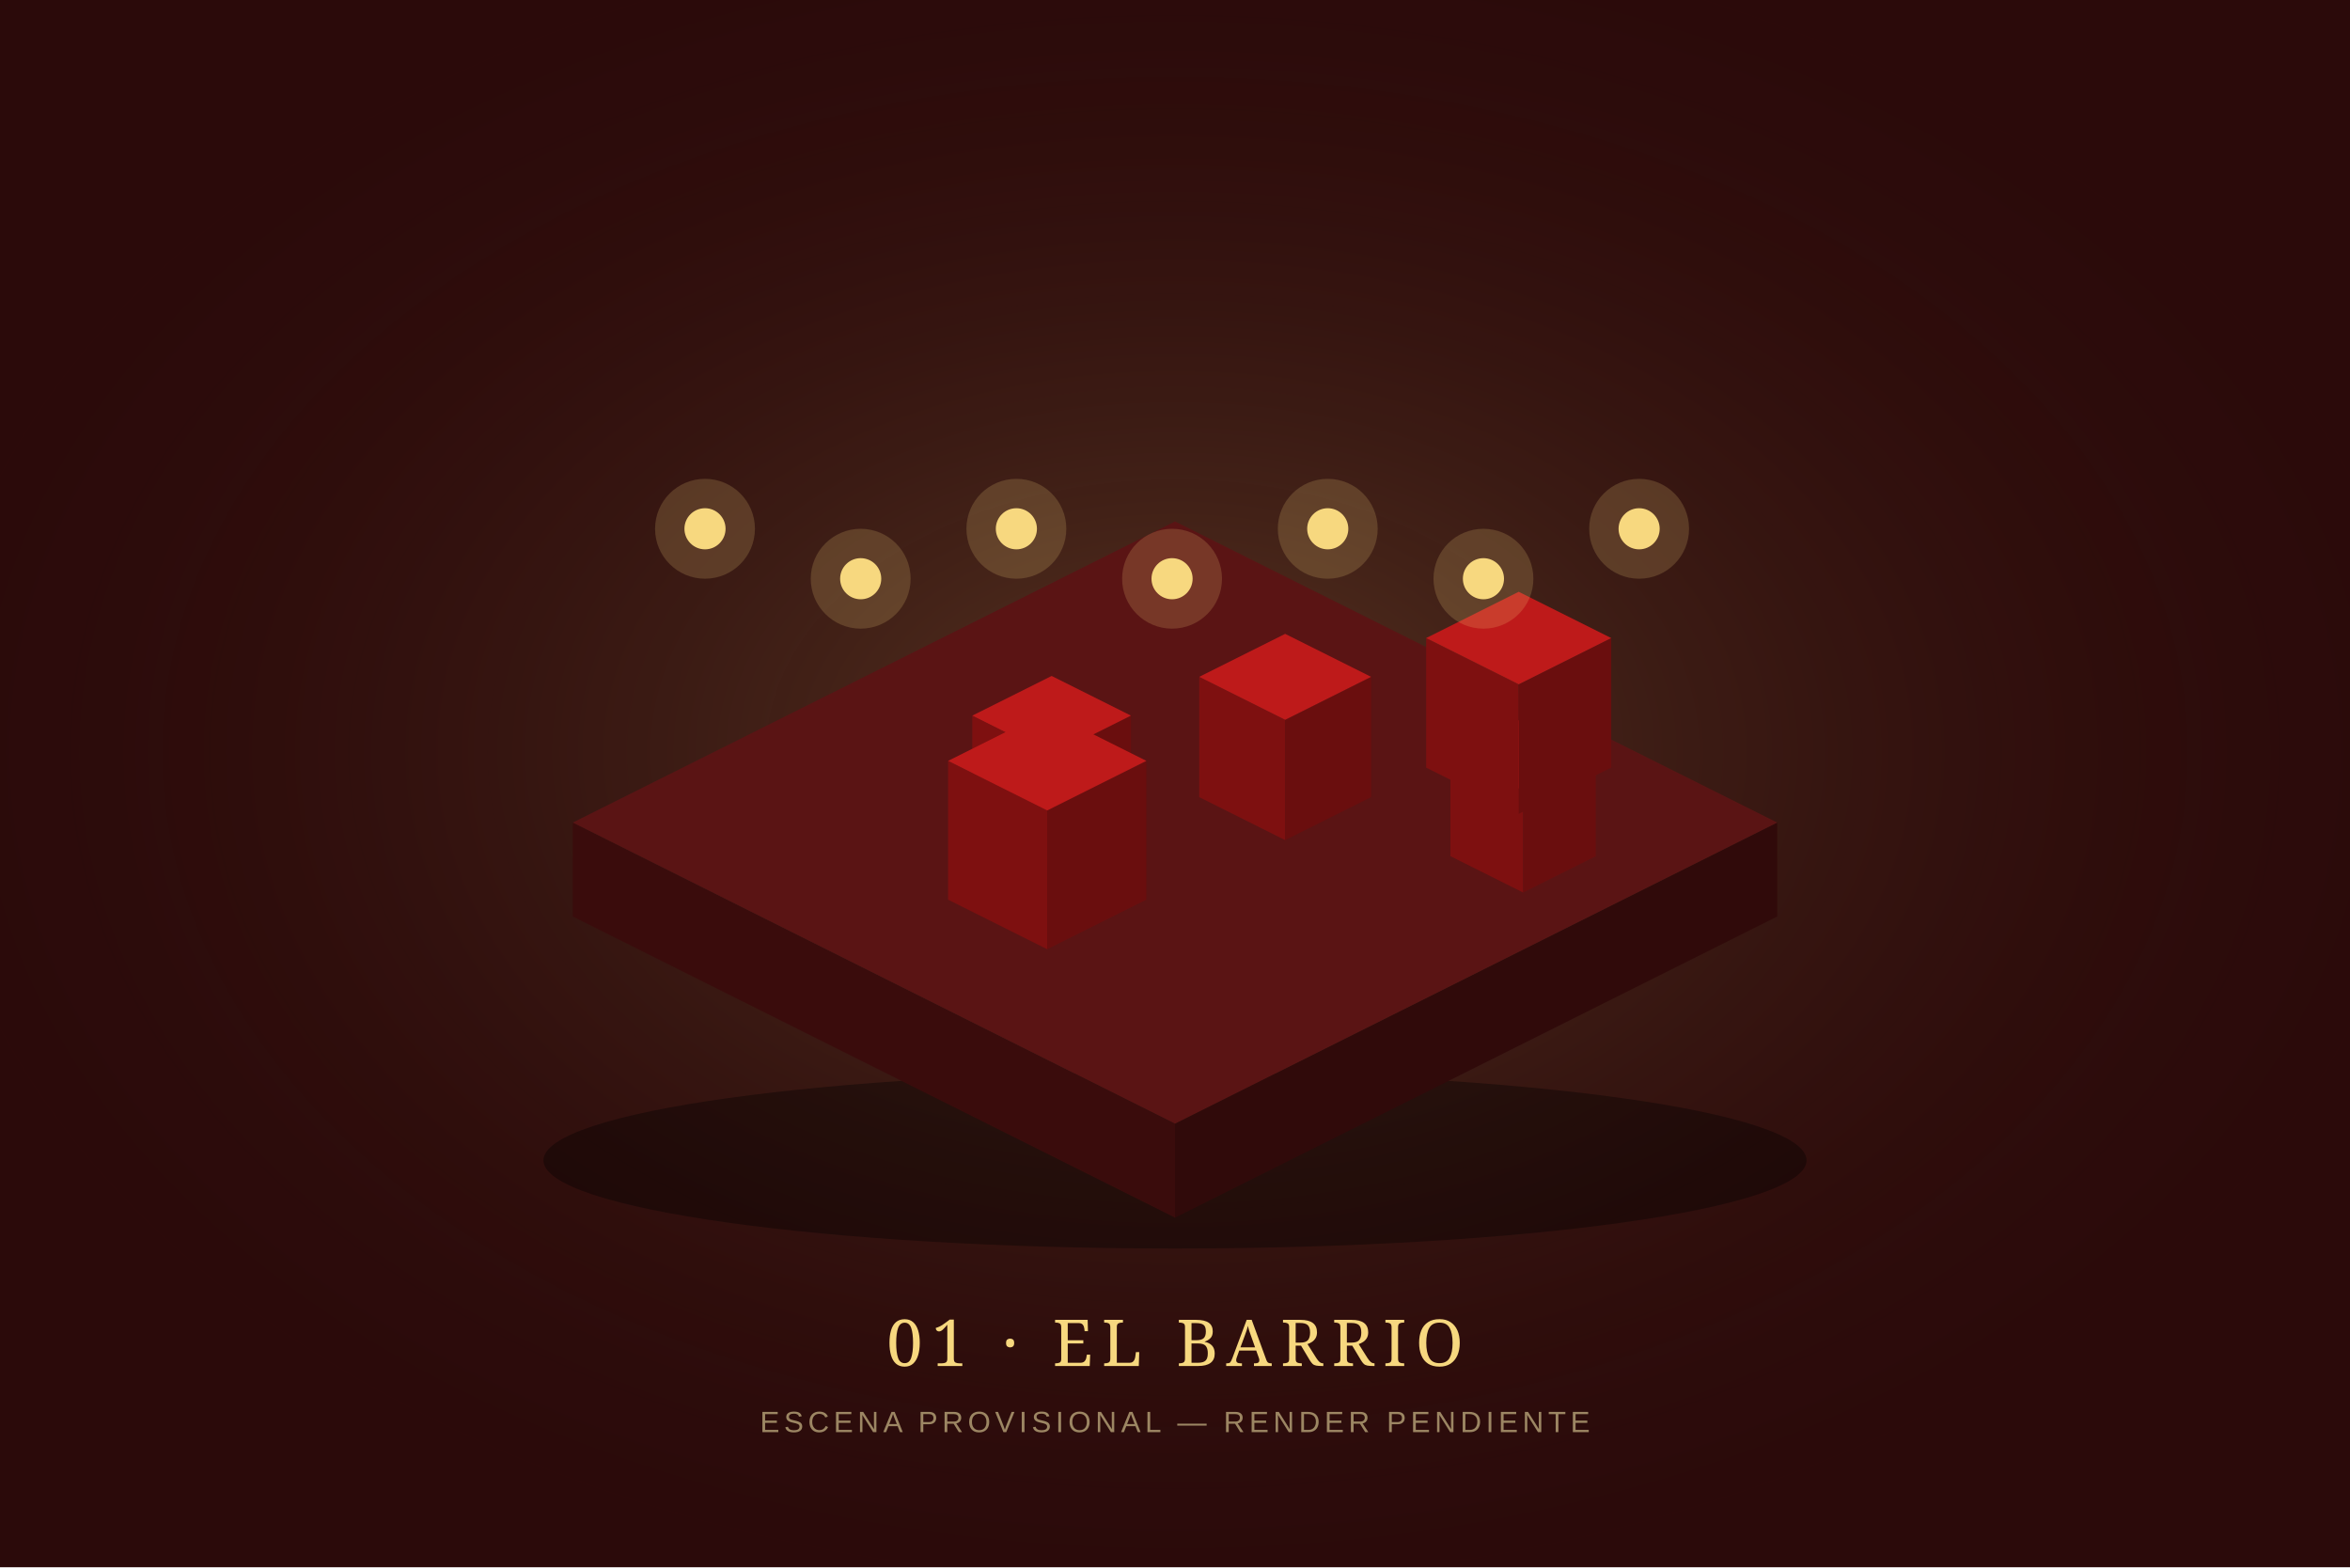
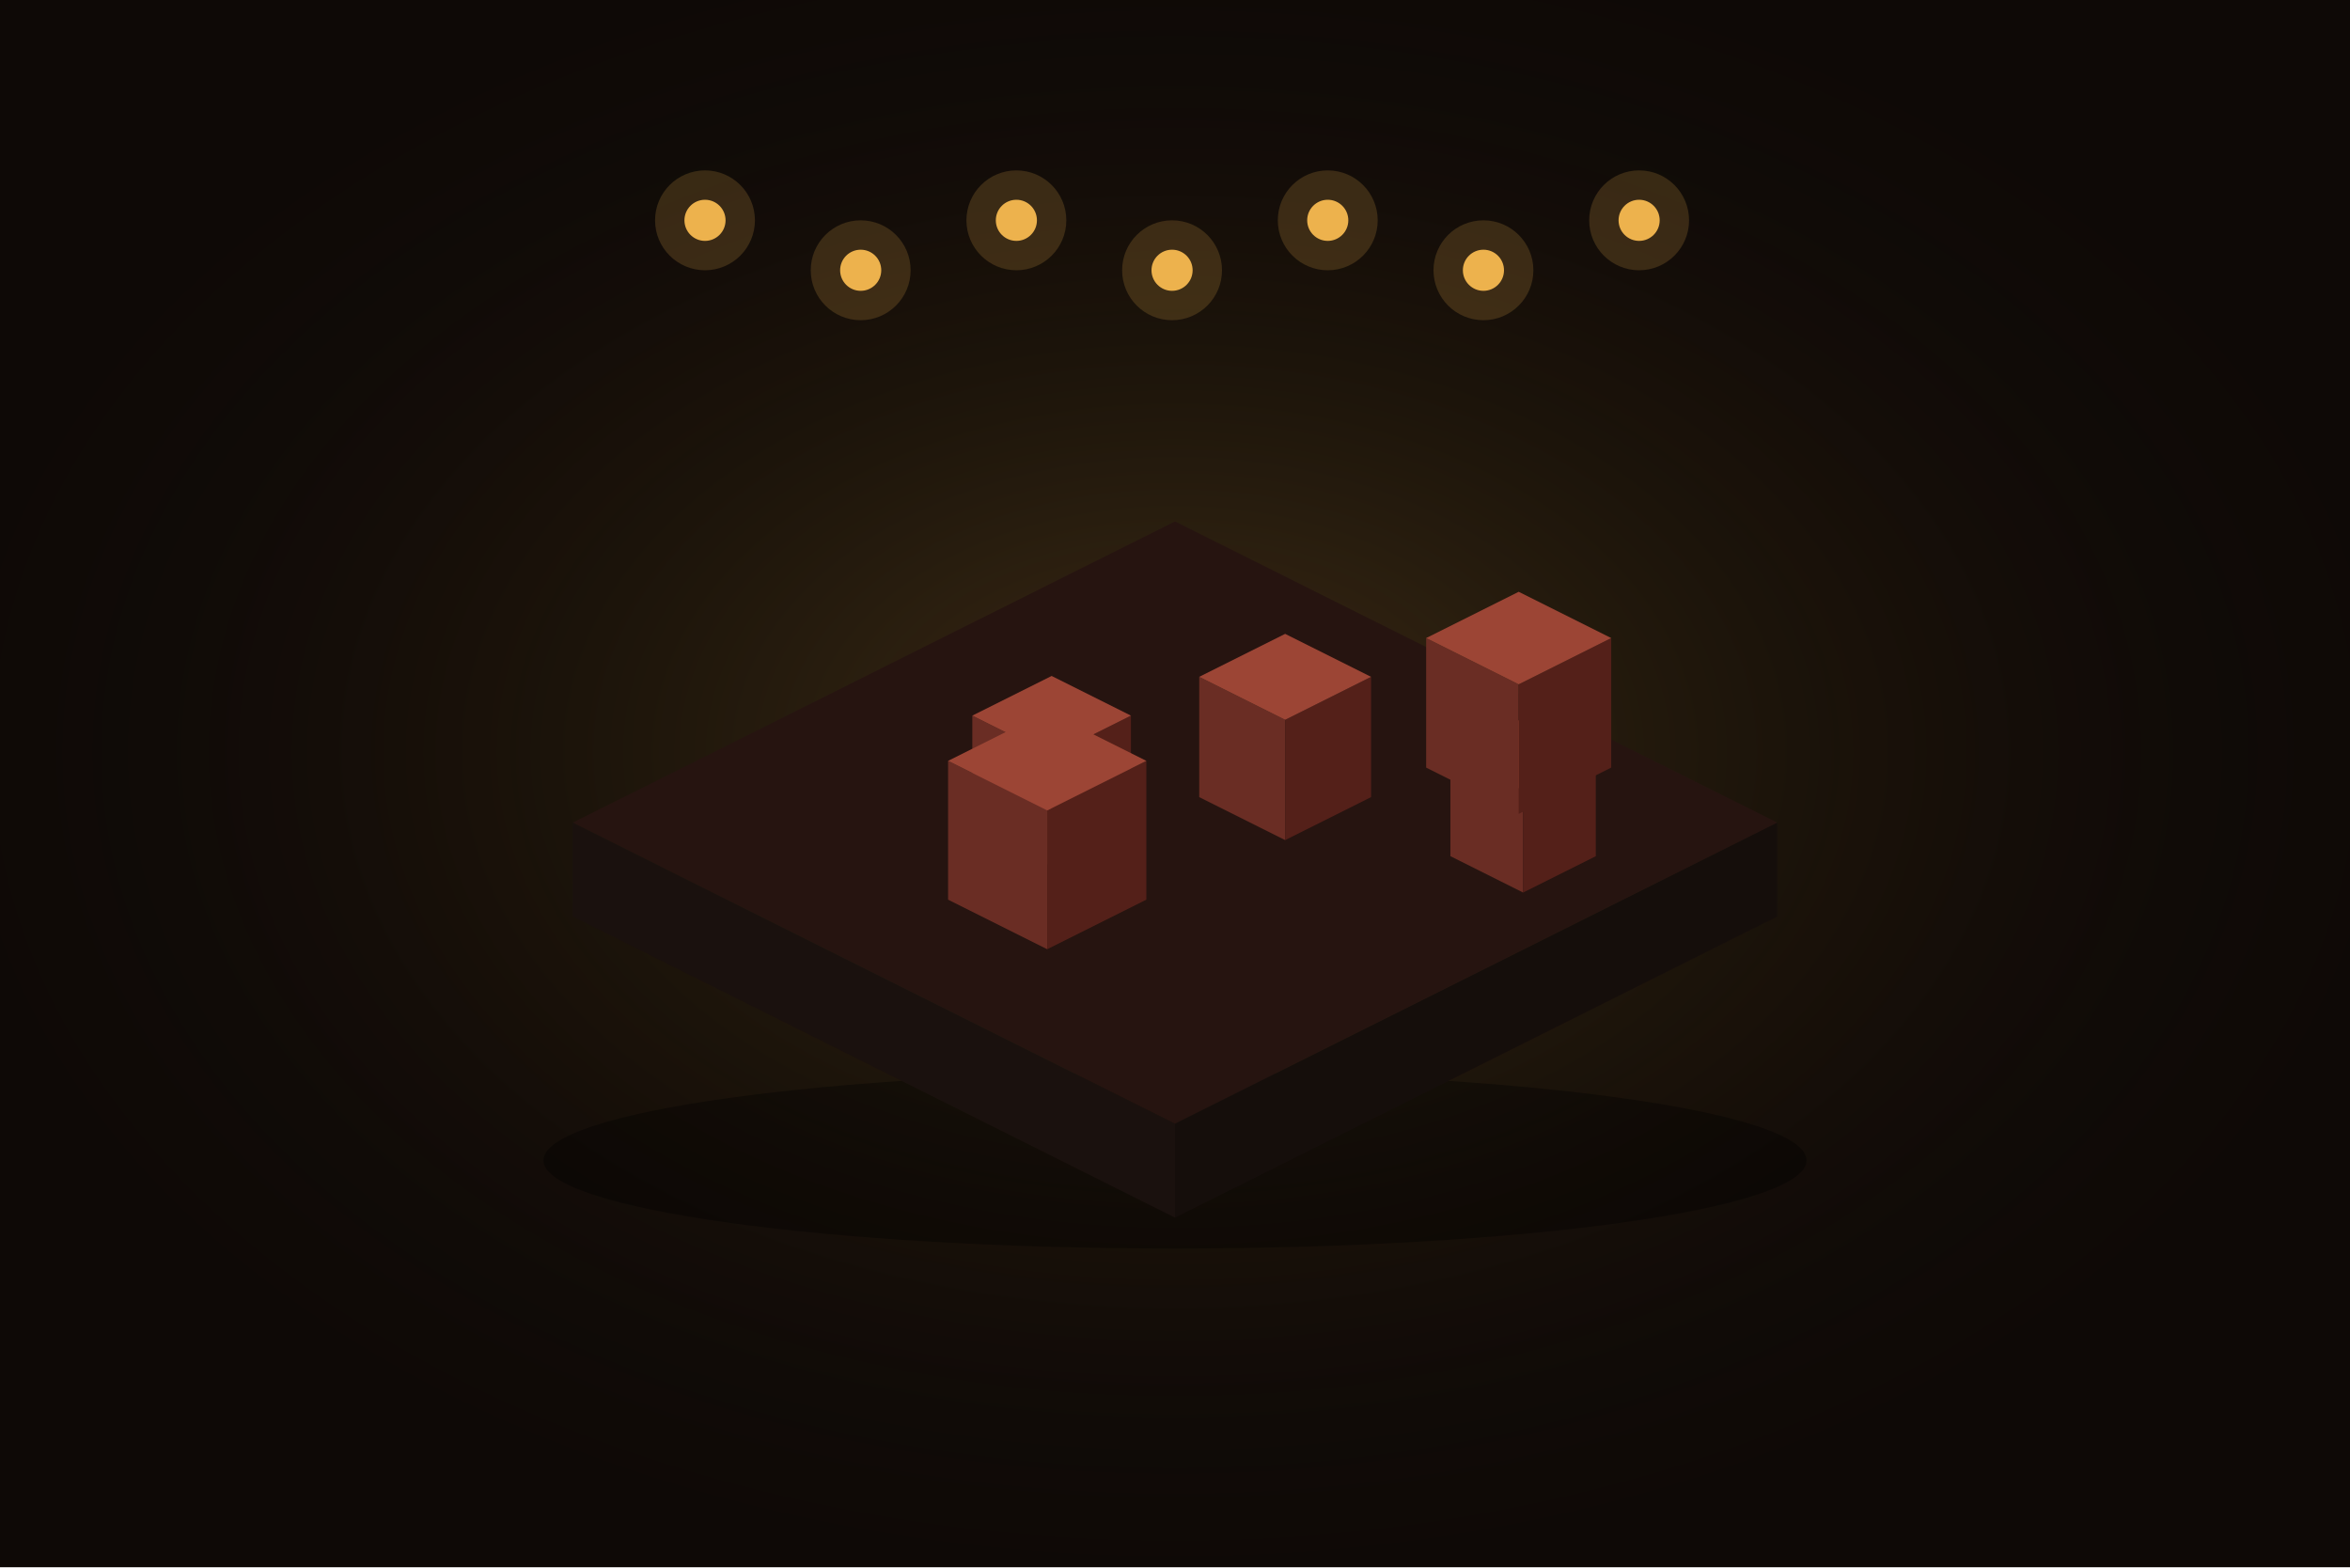
<svg xmlns="http://www.w3.org/2000/svg" viewBox="0 0 1600 1067" width="1600" height="1067">
  <defs>
    <radialGradient id="g" cx="50%" cy="48%" r="55%">
-       <stop offset="0" stop-color="#F7D87F" stop-opacity=".22" />
-       <stop offset="1" stop-color="#2B0A0A" stop-opacity="0" />
+       <stop offset="0" stop-color="#edb24d" stop-opacity=".22" />
+       <stop offset="1" stop-color="#0e0906" stop-opacity="0" />
    </radialGradient>
  </defs>
-   <rect width="1600" height="1067" fill="#2B0A0A" />
+   <rect width="1600" height="1067" fill="#0e0906" />
  <rect width="1600" height="1067" fill="url(#g)" />
  <ellipse cx="800" cy="790" rx="430" ry="60" fill="#000" opacity=".35" />
-   <polygon points="390.0,560 800,765.0 800,829.0 390.0,624" fill="#3A0C0C" />
-   <polygon points="800,765.0 1210.0,560 1210.0,624 800,829.0" fill="#300A0A" />
-   <polygon points="800,355.0 1210.0,560 800,765.0 390.0,560" fill="#5A1414" />
-   <polygon points="987.5,513.6 1037,538.35 1037,607.65 987.5,582.9" fill="#7E1010" />
-   <polygon points="1037,538.35 1086.5,513.6 1086.5,582.9 1037,607.65" fill="#6A0E0E" />
-   <polygon points="1037,488.85 1086.5,513.6 1037,538.35 987.5,513.6" fill="#BE1A1A" />
-   <polygon points="662.0,487.2 716,514.2 716,589.8 662.0,562.8" fill="#7E1010" />
-   <polygon points="716,514.2 770.0,487.2 770.0,562.8 716,589.8" fill="#6A0E0E" />
-   <polygon points="716,460.2 770.0,487.2 716,514.2 662.0,487.2" fill="#BE1A1A" />
-   <polygon points="816.5,460.8 875,490.05 875,571.95 816.5,542.7" fill="#7E1010" />
-   <polygon points="875,490.05 933.5,460.8 933.5,542.7 875,571.95" fill="#6A0E0E" />
-   <polygon points="875,431.55 933.5,460.8 875,490.05 816.5,460.8" fill="#BE1A1A" />
-   <polygon points="971.0,434.4 1034,465.9 1034,554.1 971.0,522.6" fill="#7E1010" />
-   <polygon points="1034,465.9 1097.0,434.4 1097.0,522.6 1034,554.1" fill="#6A0E0E" />
-   <polygon points="1034,402.9 1097.0,434.4 1034,465.9 971.0,434.4" fill="#BE1A1A" />
-   <polygon points="645.5,518.0 713,551.75 713,646.25 645.5,612.5" fill="#7E1010" />
-   <polygon points="713,551.75 780.5,518.0 780.5,612.5 713,646.25" fill="#6A0E0E" />
-   <polygon points="713,484.25 780.5,518.0 713,551.75 645.5,518.0" fill="#BE1A1A" />
-   <circle cx="480" cy="360" r="34" fill="#F7D87F" opacity=".18" />
-   <circle cx="480" cy="360" r="14" fill="#F7D87F" />
-   <circle cx="586" cy="394" r="34" fill="#F7D87F" opacity=".18" />
-   <circle cx="586" cy="394" r="14" fill="#F7D87F" />
-   <circle cx="692" cy="360" r="34" fill="#F7D87F" opacity=".18" />
-   <circle cx="692" cy="360" r="14" fill="#F7D87F" />
-   <circle cx="798" cy="394" r="34" fill="#F7D87F" opacity=".18" />
-   <circle cx="798" cy="394" r="14" fill="#F7D87F" />
-   <circle cx="904" cy="360" r="34" fill="#F7D87F" opacity=".18" />
-   <circle cx="904" cy="360" r="14" fill="#F7D87F" />
-   <circle cx="1010" cy="394" r="34" fill="#F7D87F" opacity=".18" />
-   <circle cx="1010" cy="394" r="14" fill="#F7D87F" />
-   <circle cx="1116" cy="360" r="34" fill="#F7D87F" opacity=".18" />
-   <circle cx="1116" cy="360" r="14" fill="#F7D87F" />
-   <text x="800" y="930" text-anchor="middle" font-family="Georgia,serif" font-size="44" fill="#F7D87F" letter-spacing="6">01 · EL BARRIO</text>
-   <text x="800" y="975" text-anchor="middle" font-family="Arial,sans-serif" font-size="20" fill="#F8EBAB" opacity=".55" letter-spacing="3">ESCENA PROVISIONAL — RENDER PENDIENTE</text>
+   <polygon points="390.0,560 800,765.0 800,829.0 390.0,624" fill="#1a110e" />
+   <polygon points="800,765.0 1210.0,560 1210.0,624 800,829.0" fill="#150e0b" />
+   <polygon points="800,355.0 1210.0,560 800,765.0 390.0,560" fill="#261410" />
+   <polygon points="987.5,513.6 1037,538.35 1037,607.65 987.5,582.9" fill="#6a2d24" />
+   <polygon points="1037,538.35 1086.5,513.6 1086.5,582.9 1037,607.65" fill="#542019" />
+   <polygon points="1037,488.85 1086.5,513.6 1037,538.35 987.5,513.6" fill="#9c4535" />
+   <polygon points="662.0,487.2 716,514.2 716,589.8 662.0,562.8" fill="#6a2d24" />
+   <polygon points="716,514.2 770.0,487.2 770.0,562.8 716,589.8" fill="#542019" />
+   <polygon points="716,460.2 770.0,487.2 716,514.2 662.0,487.2" fill="#9c4535" />
+   <polygon points="816.5,460.8 875,490.05 875,571.95 816.5,542.7" fill="#6a2d24" />
+   <polygon points="875,490.05 933.5,460.8 933.5,542.7 875,571.95" fill="#542019" />
+   <polygon points="875,431.55 933.5,460.8 875,490.05 816.5,460.8" fill="#9c4535" />
+   <polygon points="971.0,434.4 1034,465.9 1034,554.1 971.0,522.6" fill="#6a2d24" />
+   <polygon points="1034,465.9 1097.0,434.4 1097.0,522.6 1034,554.1" fill="#542019" />
+   <polygon points="1034,402.9 1097.0,434.4 1034,465.9 971.0,434.4" fill="#9c4535" />
+   <polygon points="645.5,518.0 713,551.75 713,646.25 645.5,612.5" fill="#6a2d24" />
+   <polygon points="713,551.75 780.5,518.0 780.5,612.5 713,646.25" fill="#542019" />
+   <polygon points="713,484.25 780.5,518.0 713,551.75 645.5,518.0" fill="#9c4535" />
+   <circle cx="480" cy="150" r="34" fill="#edb24d" opacity=".18" />
+   <circle cx="480" cy="150" r="14" fill="#edb24d" />
+   <circle cx="586" cy="184" r="34" fill="#edb24d" opacity=".18" />
+   <circle cx="586" cy="184" r="14" fill="#edb24d" />
+   <circle cx="692" cy="150" r="34" fill="#edb24d" opacity=".18" />
+   <circle cx="692" cy="150" r="14" fill="#edb24d" />
+   <circle cx="798" cy="184" r="34" fill="#edb24d" opacity=".18" />
+   <circle cx="798" cy="184" r="14" fill="#edb24d" />
+   <circle cx="904" cy="150" r="34" fill="#edb24d" opacity=".18" />
+   <circle cx="904" cy="150" r="14" fill="#edb24d" />
+   <circle cx="1010" cy="184" r="34" fill="#edb24d" opacity=".18" />
+   <circle cx="1010" cy="184" r="14" fill="#edb24d" />
+   <circle cx="1116" cy="150" r="34" fill="#edb24d" opacity=".18" />
+   <circle cx="1116" cy="150" r="14" fill="#edb24d" />
</svg>
